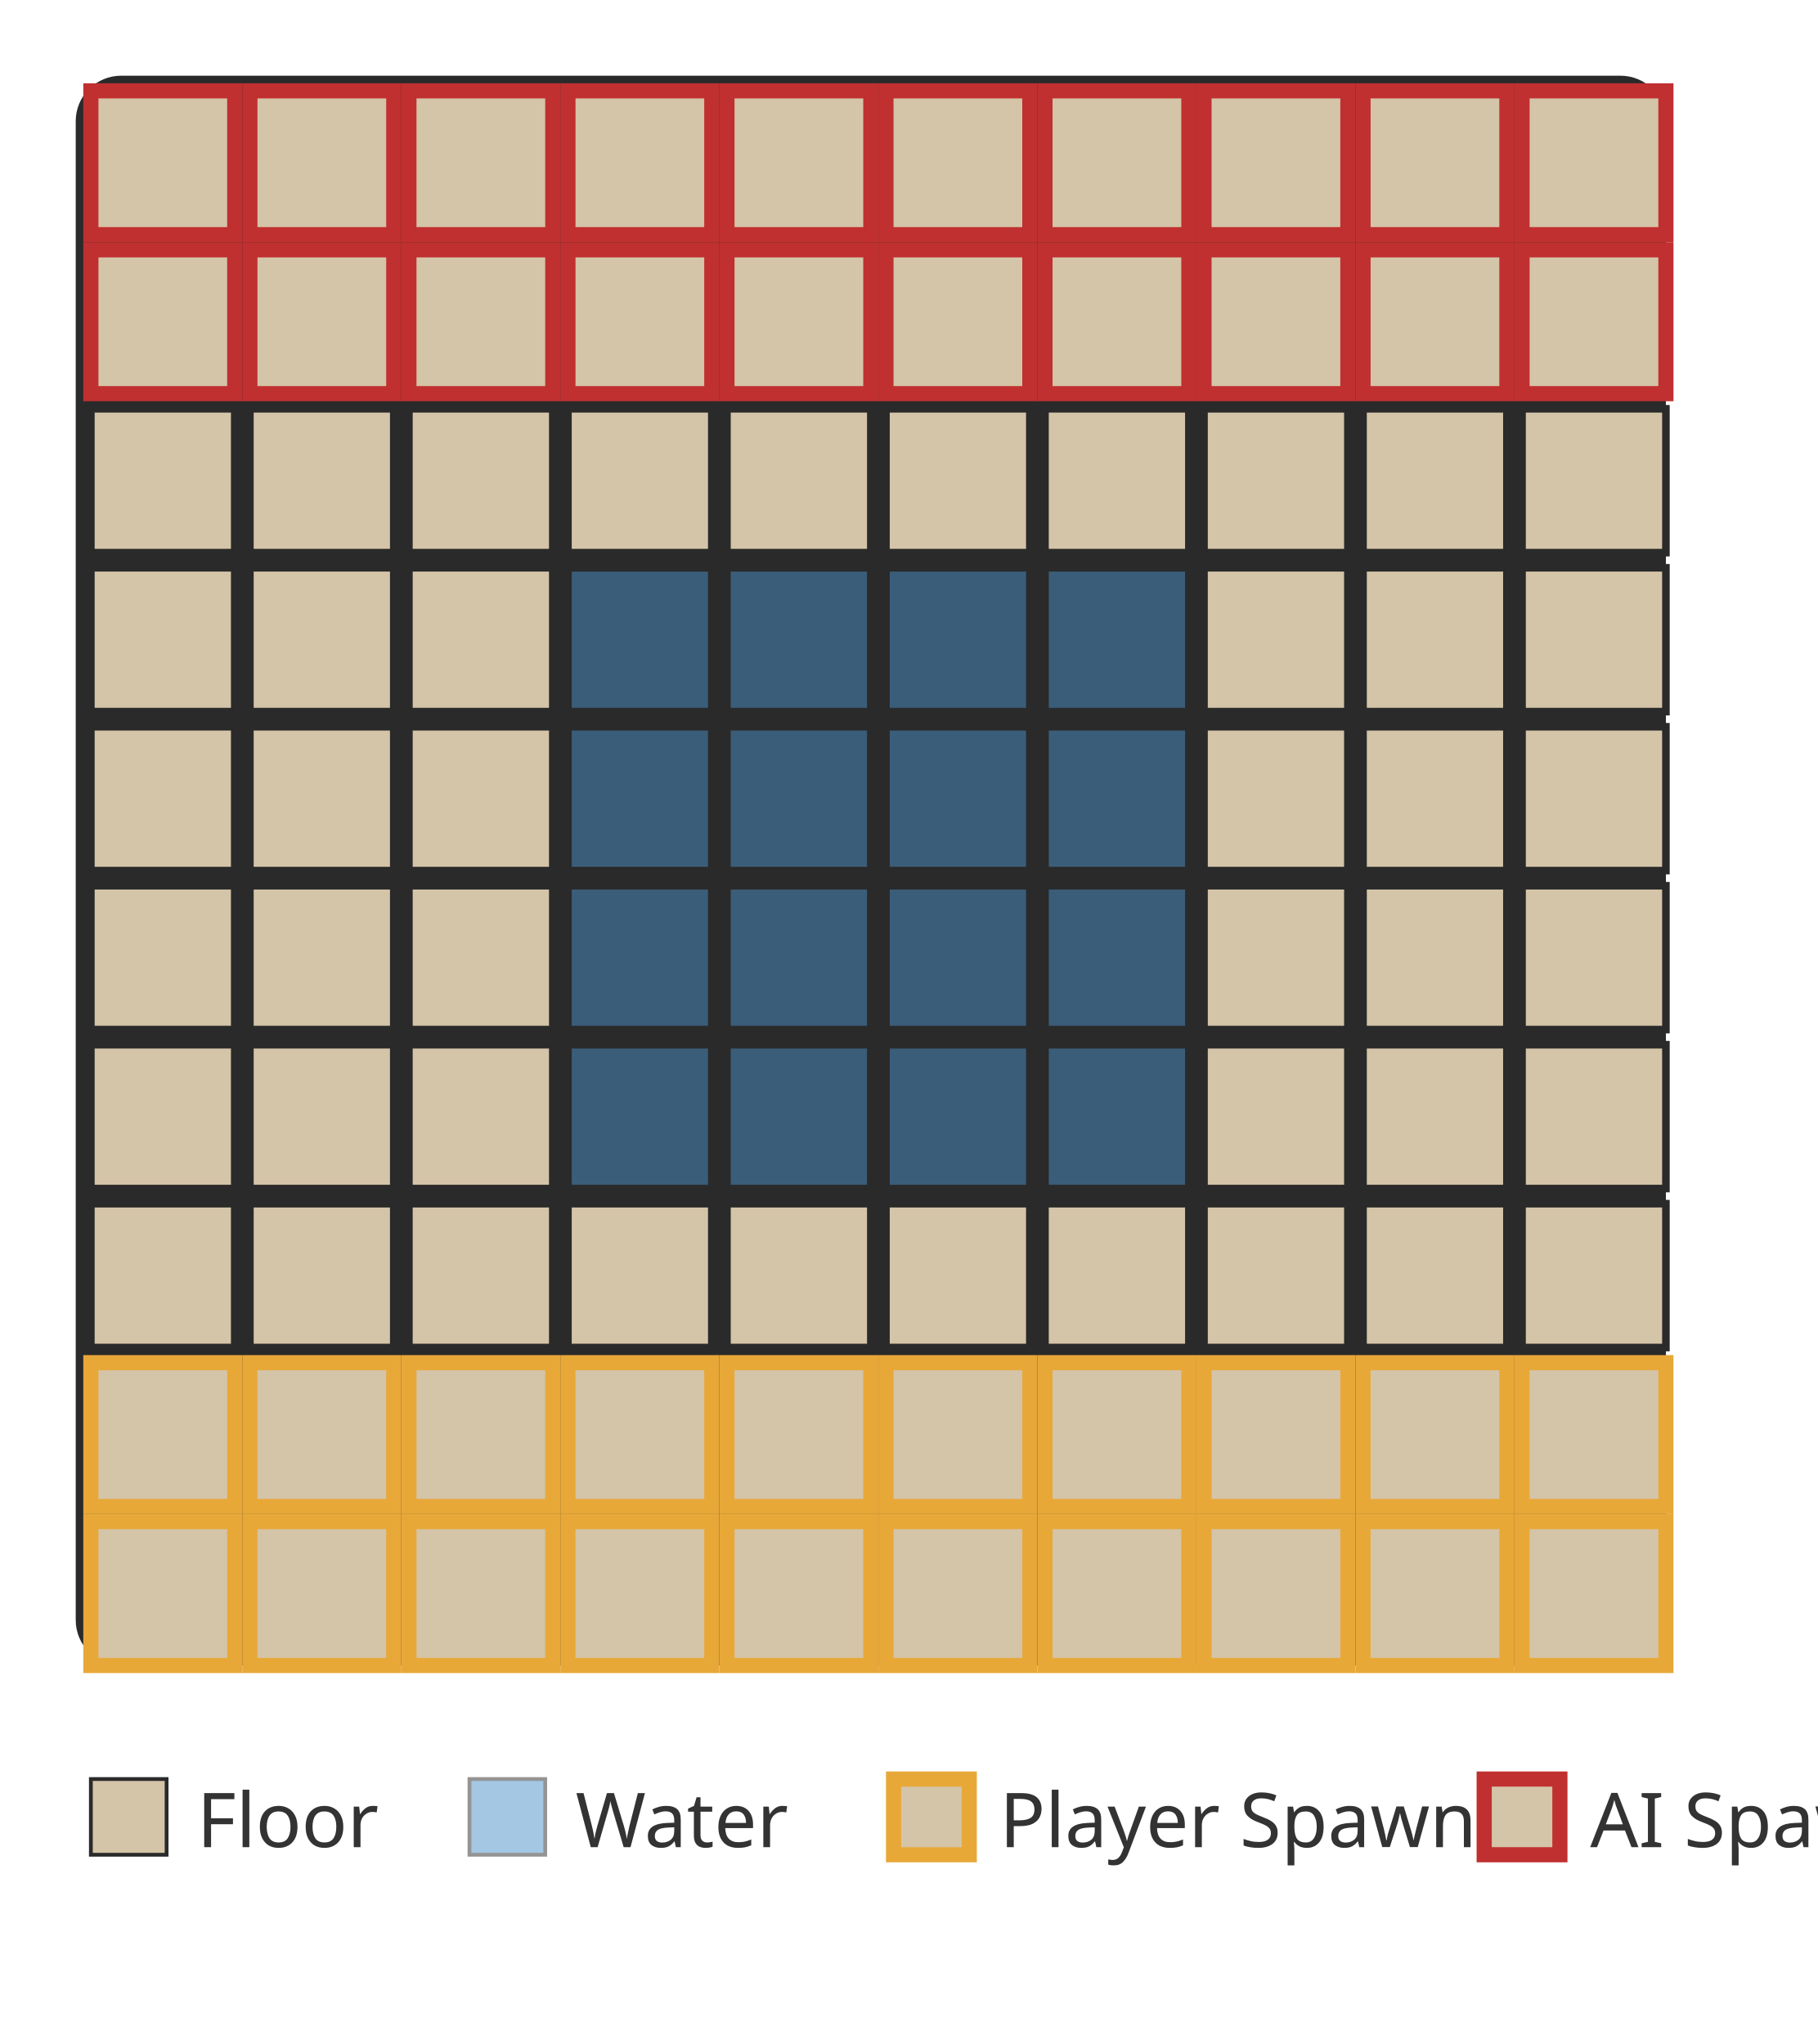
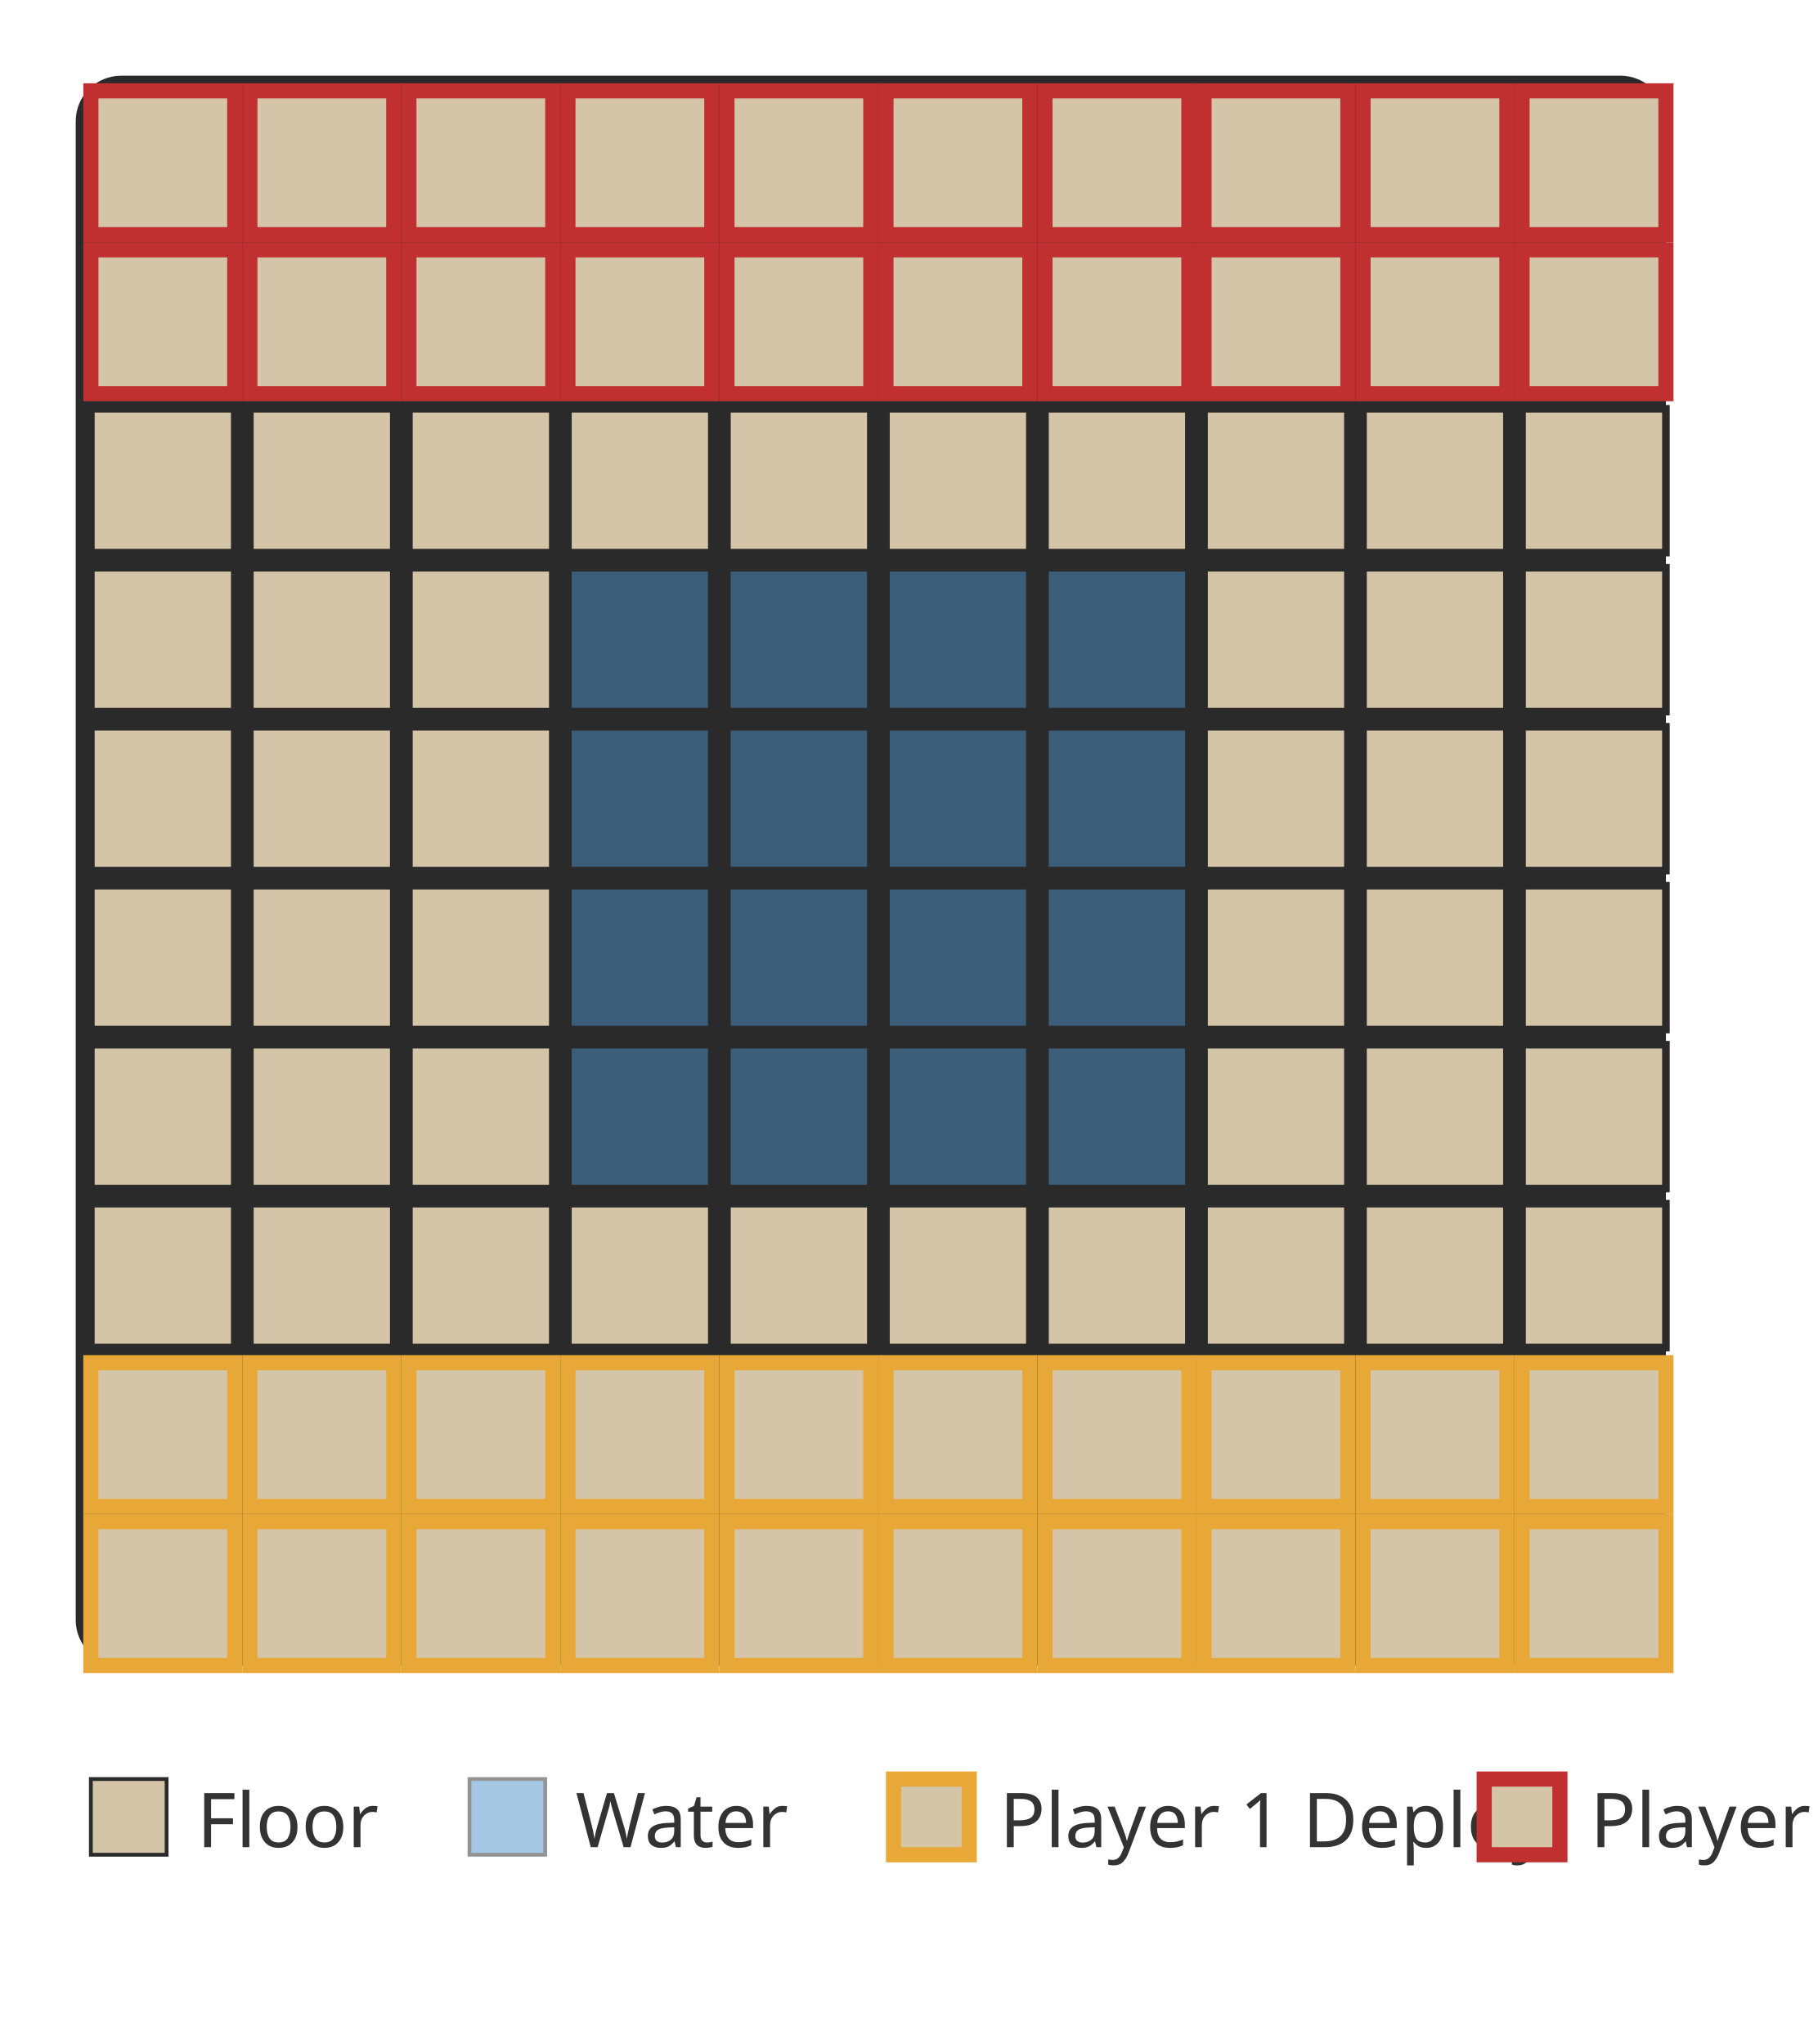
<svg xmlns="http://www.w3.org/2000/svg" viewBox="0 0 240 270" width="240" height="270">
  <defs>
    <style>
      .cell { stroke: #2a2a2a; stroke-width: 1; }
      .floor { fill: #d4c4a8; }
      .water { fill: #4a90c8; opacity: 0.5; }
-       .spawn-player { stroke: #e8a838; stroke-width: 2; }
-       .spawn-ai { stroke: #c03030; stroke-width: 2; }
+       .spawn-a { stroke: #e8a838; stroke-width: 2; }
+       .spawn-b { stroke: #c03030; stroke-width: 2; }
      .legend-text { font-family: sans-serif; font-size: 10px; fill: #333; }
    </style>
  </defs>
  <rect x="10" y="10" width="210" height="210" rx="6" ry="6" fill="#2a2a2a" />
-   <rect x="12" y="12" width="19" height="19" class="cell floor spawn-ai" />
-   <rect x="33" y="12" width="19" height="19" class="cell floor spawn-ai" />
-   <rect x="54" y="12" width="19" height="19" class="cell floor spawn-ai" />
-   <rect x="75" y="12" width="19" height="19" class="cell floor spawn-ai" />
-   <rect x="96" y="12" width="19" height="19" class="cell floor spawn-ai" />
-   <rect x="117" y="12" width="19" height="19" class="cell floor spawn-ai" />
-   <rect x="138" y="12" width="19" height="19" class="cell floor spawn-ai" />
-   <rect x="159" y="12" width="19" height="19" class="cell floor spawn-ai" />
-   <rect x="180" y="12" width="19" height="19" class="cell floor spawn-ai" />
-   <rect x="201" y="12" width="19" height="19" class="cell floor spawn-ai" />
-   <rect x="12" y="33" width="19" height="19" class="cell floor spawn-ai" />
-   <rect x="33" y="33" width="19" height="19" class="cell floor spawn-ai" />
-   <rect x="54" y="33" width="19" height="19" class="cell floor spawn-ai" />
-   <rect x="75" y="33" width="19" height="19" class="cell floor spawn-ai" />
-   <rect x="96" y="33" width="19" height="19" class="cell floor spawn-ai" />
-   <rect x="117" y="33" width="19" height="19" class="cell floor spawn-ai" />
-   <rect x="138" y="33" width="19" height="19" class="cell floor spawn-ai" />
-   <rect x="159" y="33" width="19" height="19" class="cell floor spawn-ai" />
-   <rect x="180" y="33" width="19" height="19" class="cell floor spawn-ai" />
-   <rect x="201" y="33" width="19" height="19" class="cell floor spawn-ai" />
+   <rect x="12" y="12" width="19" height="19" class="cell floor spawn-b" />
+   <rect x="33" y="12" width="19" height="19" class="cell floor spawn-b" />
+   <rect x="54" y="12" width="19" height="19" class="cell floor spawn-b" />
+   <rect x="75" y="12" width="19" height="19" class="cell floor spawn-b" />
+   <rect x="96" y="12" width="19" height="19" class="cell floor spawn-b" />
+   <rect x="117" y="12" width="19" height="19" class="cell floor spawn-b" />
+   <rect x="138" y="12" width="19" height="19" class="cell floor spawn-b" />
+   <rect x="159" y="12" width="19" height="19" class="cell floor spawn-b" />
+   <rect x="180" y="12" width="19" height="19" class="cell floor spawn-b" />
+   <rect x="201" y="12" width="19" height="19" class="cell floor spawn-b" />
+   <rect x="12" y="33" width="19" height="19" class="cell floor spawn-b" />
+   <rect x="33" y="33" width="19" height="19" class="cell floor spawn-b" />
+   <rect x="54" y="33" width="19" height="19" class="cell floor spawn-b" />
+   <rect x="75" y="33" width="19" height="19" class="cell floor spawn-b" />
+   <rect x="96" y="33" width="19" height="19" class="cell floor spawn-b" />
+   <rect x="117" y="33" width="19" height="19" class="cell floor spawn-b" />
+   <rect x="138" y="33" width="19" height="19" class="cell floor spawn-b" />
+   <rect x="159" y="33" width="19" height="19" class="cell floor spawn-b" />
+   <rect x="180" y="33" width="19" height="19" class="cell floor spawn-b" />
+   <rect x="201" y="33" width="19" height="19" class="cell floor spawn-b" />
  <rect x="12" y="54" width="19" height="19" class="cell floor" />
  <rect x="33" y="54" width="19" height="19" class="cell floor" />
  <rect x="54" y="54" width="19" height="19" class="cell floor" />
  <rect x="75" y="54" width="19" height="19" class="cell floor" />
  <rect x="96" y="54" width="19" height="19" class="cell floor" />
  <rect x="117" y="54" width="19" height="19" class="cell floor" />
  <rect x="138" y="54" width="19" height="19" class="cell floor" />
  <rect x="159" y="54" width="19" height="19" class="cell floor" />
  <rect x="180" y="54" width="19" height="19" class="cell floor" />
  <rect x="201" y="54" width="19" height="19" class="cell floor" />
  <rect x="12" y="75" width="19" height="19" class="cell floor" />
  <rect x="33" y="75" width="19" height="19" class="cell floor" />
  <rect x="54" y="75" width="19" height="19" class="cell floor" />
  <rect x="75" y="75" width="19" height="19" class="cell water" />
  <rect x="96" y="75" width="19" height="19" class="cell water" />
  <rect x="117" y="75" width="19" height="19" class="cell water" />
  <rect x="138" y="75" width="19" height="19" class="cell water" />
  <rect x="159" y="75" width="19" height="19" class="cell floor" />
  <rect x="180" y="75" width="19" height="19" class="cell floor" />
  <rect x="201" y="75" width="19" height="19" class="cell floor" />
  <rect x="12" y="96" width="19" height="19" class="cell floor" />
  <rect x="33" y="96" width="19" height="19" class="cell floor" />
  <rect x="54" y="96" width="19" height="19" class="cell floor" />
  <rect x="75" y="96" width="19" height="19" class="cell water" />
  <rect x="96" y="96" width="19" height="19" class="cell water" />
  <rect x="117" y="96" width="19" height="19" class="cell water" />
  <rect x="138" y="96" width="19" height="19" class="cell water" />
  <rect x="159" y="96" width="19" height="19" class="cell floor" />
  <rect x="180" y="96" width="19" height="19" class="cell floor" />
  <rect x="201" y="96" width="19" height="19" class="cell floor" />
  <rect x="12" y="117" width="19" height="19" class="cell floor" />
  <rect x="33" y="117" width="19" height="19" class="cell floor" />
  <rect x="54" y="117" width="19" height="19" class="cell floor" />
  <rect x="75" y="117" width="19" height="19" class="cell water" />
  <rect x="96" y="117" width="19" height="19" class="cell water" />
  <rect x="117" y="117" width="19" height="19" class="cell water" />
  <rect x="138" y="117" width="19" height="19" class="cell water" />
  <rect x="159" y="117" width="19" height="19" class="cell floor" />
  <rect x="180" y="117" width="19" height="19" class="cell floor" />
  <rect x="201" y="117" width="19" height="19" class="cell floor" />
  <rect x="12" y="138" width="19" height="19" class="cell floor" />
  <rect x="33" y="138" width="19" height="19" class="cell floor" />
  <rect x="54" y="138" width="19" height="19" class="cell floor" />
  <rect x="75" y="138" width="19" height="19" class="cell water" />
  <rect x="96" y="138" width="19" height="19" class="cell water" />
  <rect x="117" y="138" width="19" height="19" class="cell water" />
  <rect x="138" y="138" width="19" height="19" class="cell water" />
  <rect x="159" y="138" width="19" height="19" class="cell floor" />
  <rect x="180" y="138" width="19" height="19" class="cell floor" />
  <rect x="201" y="138" width="19" height="19" class="cell floor" />
  <rect x="12" y="159" width="19" height="19" class="cell floor" />
  <rect x="33" y="159" width="19" height="19" class="cell floor" />
  <rect x="54" y="159" width="19" height="19" class="cell floor" />
  <rect x="75" y="159" width="19" height="19" class="cell floor" />
  <rect x="96" y="159" width="19" height="19" class="cell floor" />
  <rect x="117" y="159" width="19" height="19" class="cell floor" />
  <rect x="138" y="159" width="19" height="19" class="cell floor" />
  <rect x="159" y="159" width="19" height="19" class="cell floor" />
  <rect x="180" y="159" width="19" height="19" class="cell floor" />
  <rect x="201" y="159" width="19" height="19" class="cell floor" />
-   <rect x="12" y="180" width="19" height="19" class="cell floor spawn-player" />
-   <rect x="33" y="180" width="19" height="19" class="cell floor spawn-player" />
-   <rect x="54" y="180" width="19" height="19" class="cell floor spawn-player" />
-   <rect x="75" y="180" width="19" height="19" class="cell floor spawn-player" />
-   <rect x="96" y="180" width="19" height="19" class="cell floor spawn-player" />
-   <rect x="117" y="180" width="19" height="19" class="cell floor spawn-player" />
-   <rect x="138" y="180" width="19" height="19" class="cell floor spawn-player" />
-   <rect x="159" y="180" width="19" height="19" class="cell floor spawn-player" />
-   <rect x="180" y="180" width="19" height="19" class="cell floor spawn-player" />
-   <rect x="201" y="180" width="19" height="19" class="cell floor spawn-player" />
-   <rect x="12" y="201" width="19" height="19" class="cell floor spawn-player" />
-   <rect x="33" y="201" width="19" height="19" class="cell floor spawn-player" />
-   <rect x="54" y="201" width="19" height="19" class="cell floor spawn-player" />
-   <rect x="75" y="201" width="19" height="19" class="cell floor spawn-player" />
-   <rect x="96" y="201" width="19" height="19" class="cell floor spawn-player" />
-   <rect x="117" y="201" width="19" height="19" class="cell floor spawn-player" />
-   <rect x="138" y="201" width="19" height="19" class="cell floor spawn-player" />
-   <rect x="159" y="201" width="19" height="19" class="cell floor spawn-player" />
-   <rect x="180" y="201" width="19" height="19" class="cell floor spawn-player" />
-   <rect x="201" y="201" width="19" height="19" class="cell floor spawn-player" />
+   <rect x="12" y="180" width="19" height="19" class="cell floor spawn-a" />
+   <rect x="33" y="180" width="19" height="19" class="cell floor spawn-a" />
+   <rect x="54" y="180" width="19" height="19" class="cell floor spawn-a" />
+   <rect x="75" y="180" width="19" height="19" class="cell floor spawn-a" />
+   <rect x="96" y="180" width="19" height="19" class="cell floor spawn-a" />
+   <rect x="117" y="180" width="19" height="19" class="cell floor spawn-a" />
+   <rect x="138" y="180" width="19" height="19" class="cell floor spawn-a" />
+   <rect x="159" y="180" width="19" height="19" class="cell floor spawn-a" />
+   <rect x="180" y="180" width="19" height="19" class="cell floor spawn-a" />
+   <rect x="201" y="180" width="19" height="19" class="cell floor spawn-a" />
+   <rect x="12" y="201" width="19" height="19" class="cell floor spawn-a" />
+   <rect x="33" y="201" width="19" height="19" class="cell floor spawn-a" />
+   <rect x="54" y="201" width="19" height="19" class="cell floor spawn-a" />
+   <rect x="75" y="201" width="19" height="19" class="cell floor spawn-a" />
+   <rect x="96" y="201" width="19" height="19" class="cell floor spawn-a" />
+   <rect x="117" y="201" width="19" height="19" class="cell floor spawn-a" />
+   <rect x="138" y="201" width="19" height="19" class="cell floor spawn-a" />
+   <rect x="159" y="201" width="19" height="19" class="cell floor spawn-a" />
+   <rect x="180" y="201" width="19" height="19" class="cell floor spawn-a" />
+   <rect x="201" y="201" width="19" height="19" class="cell floor spawn-a" />
  <rect x="12" y="235" width="10" height="10" fill="#d4c4a8" stroke="#2a2a2a" stroke-width="0.5" />
  <text x="26" y="244" class="legend-text">Floor</text>
  <rect x="62" y="235" width="10" height="10" fill="#4a90c8" opacity="0.5" stroke="#2a2a2a" stroke-width="0.5" />
  <text x="76" y="244" class="legend-text">Water</text>
  <rect x="118" y="235" width="10" height="10" fill="#d4c4a8" stroke="#e8a838" stroke-width="2" />
-   <text x="132" y="244" class="legend-text">Player Spawn</text>
+   <text x="132" y="244" class="legend-text">Player 1 Deploy</text>
  <rect x="196" y="235" width="10" height="10" fill="#d4c4a8" stroke="#c03030" stroke-width="2" />
-   <text x="210" y="244" class="legend-text">AI Spawn</text>
+   <text x="210" y="244" class="legend-text">Player 2 Deploy</text>
</svg>
